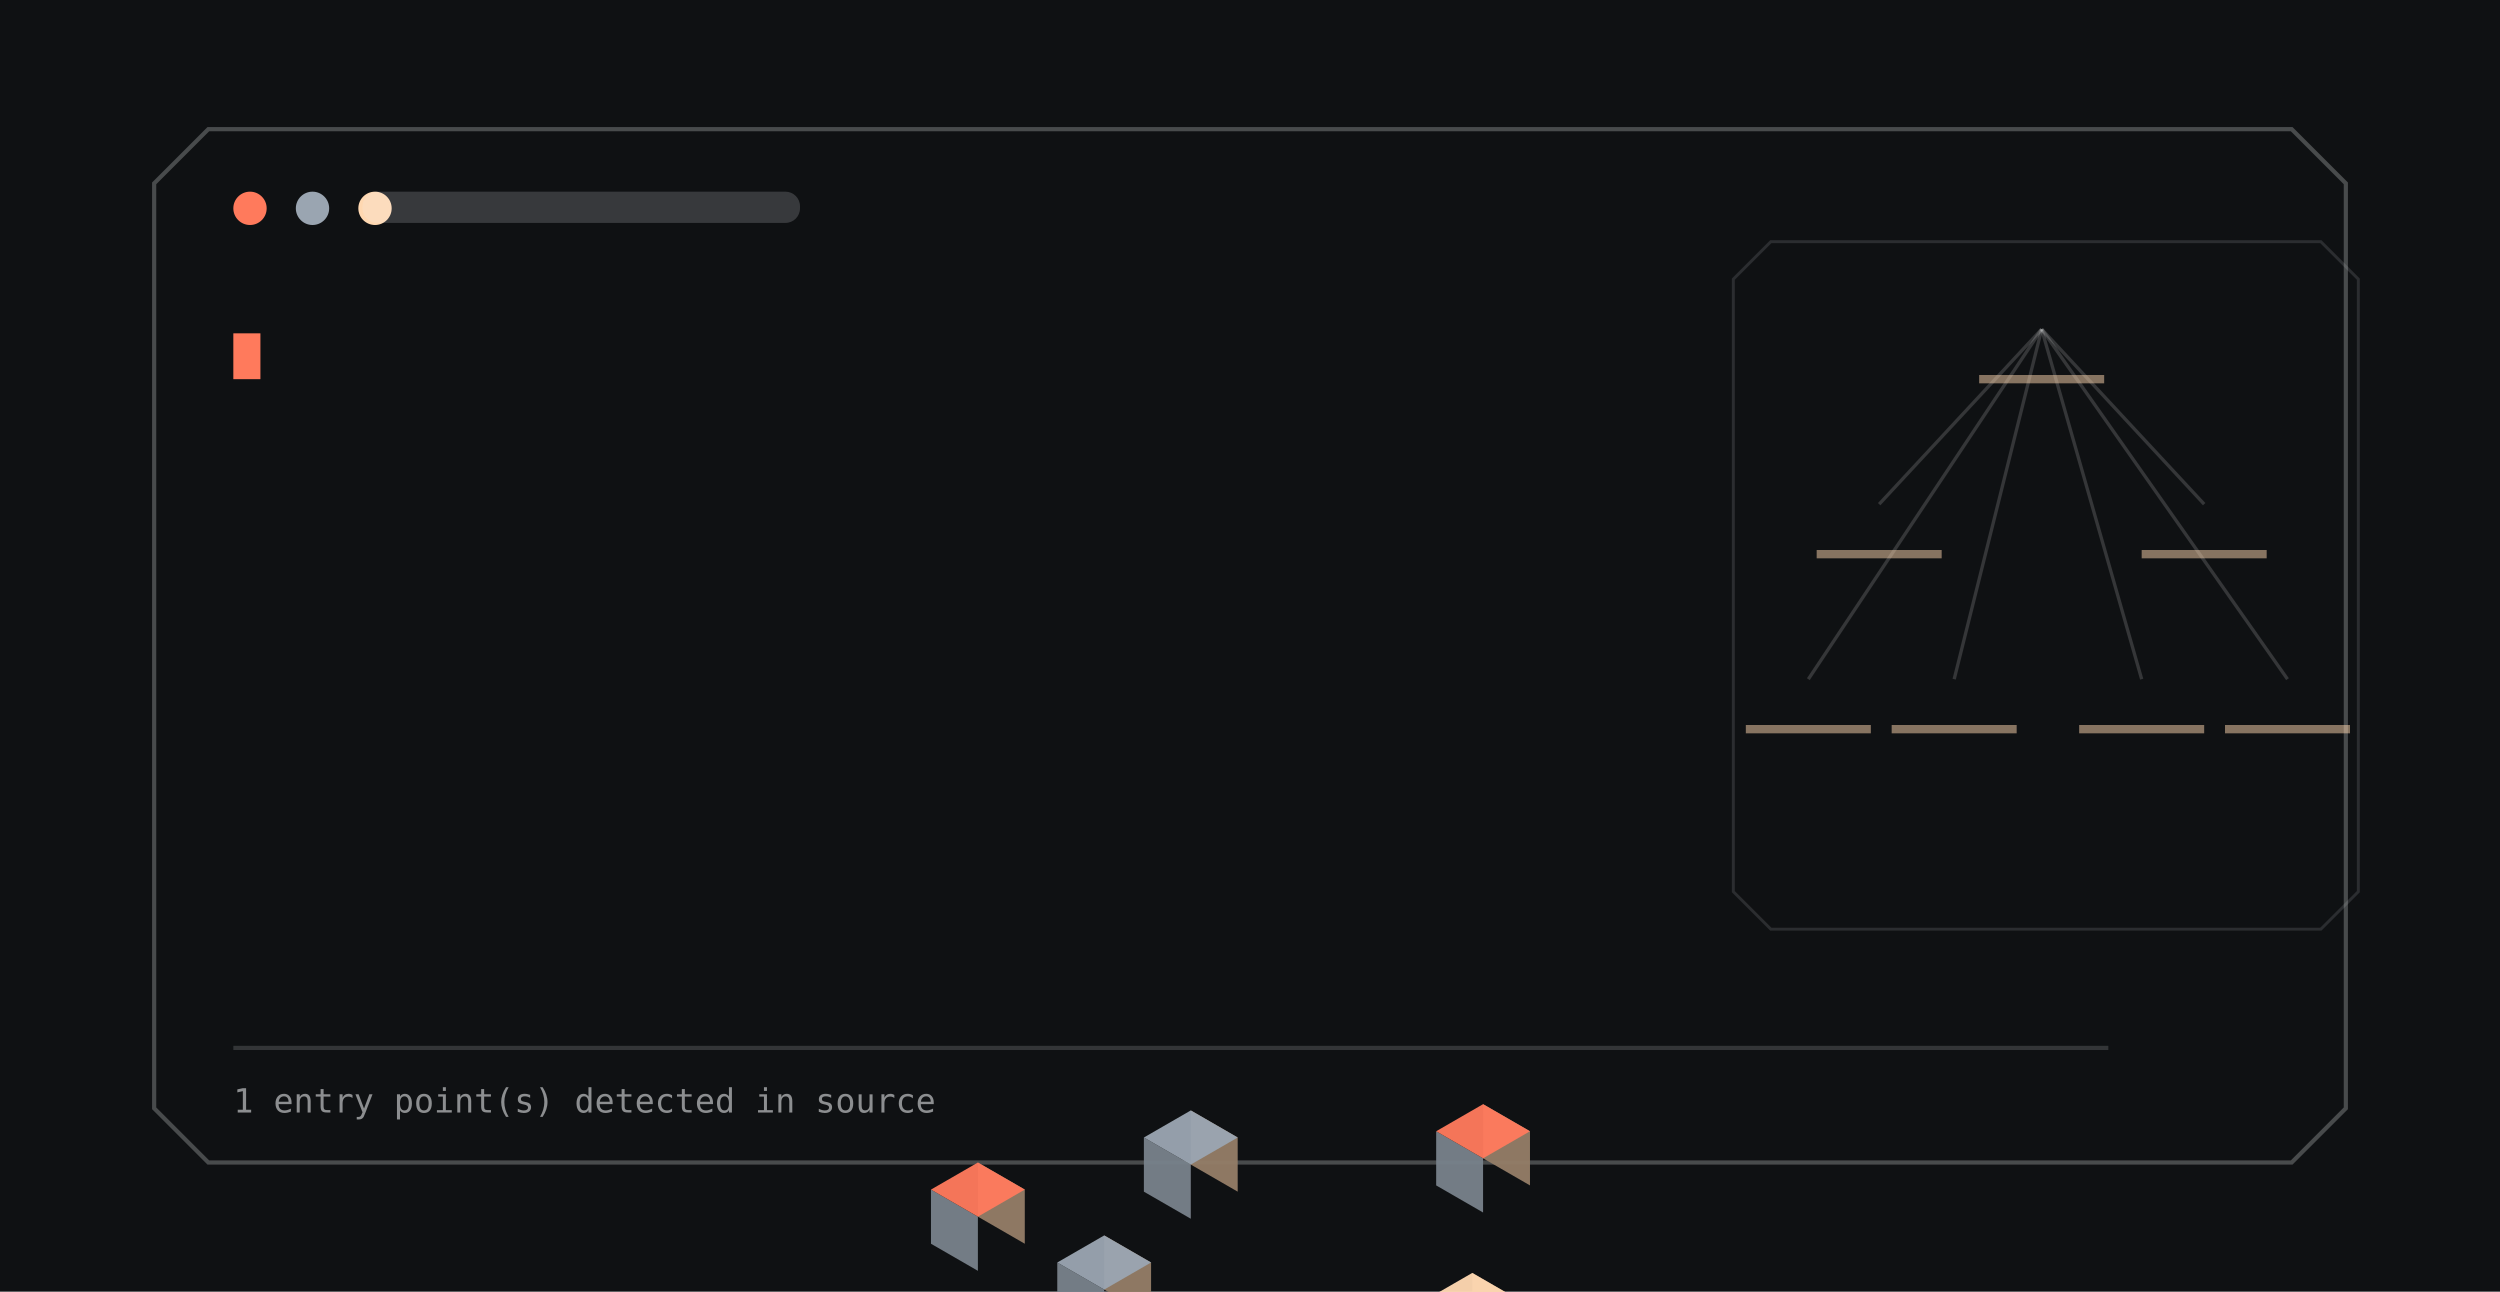
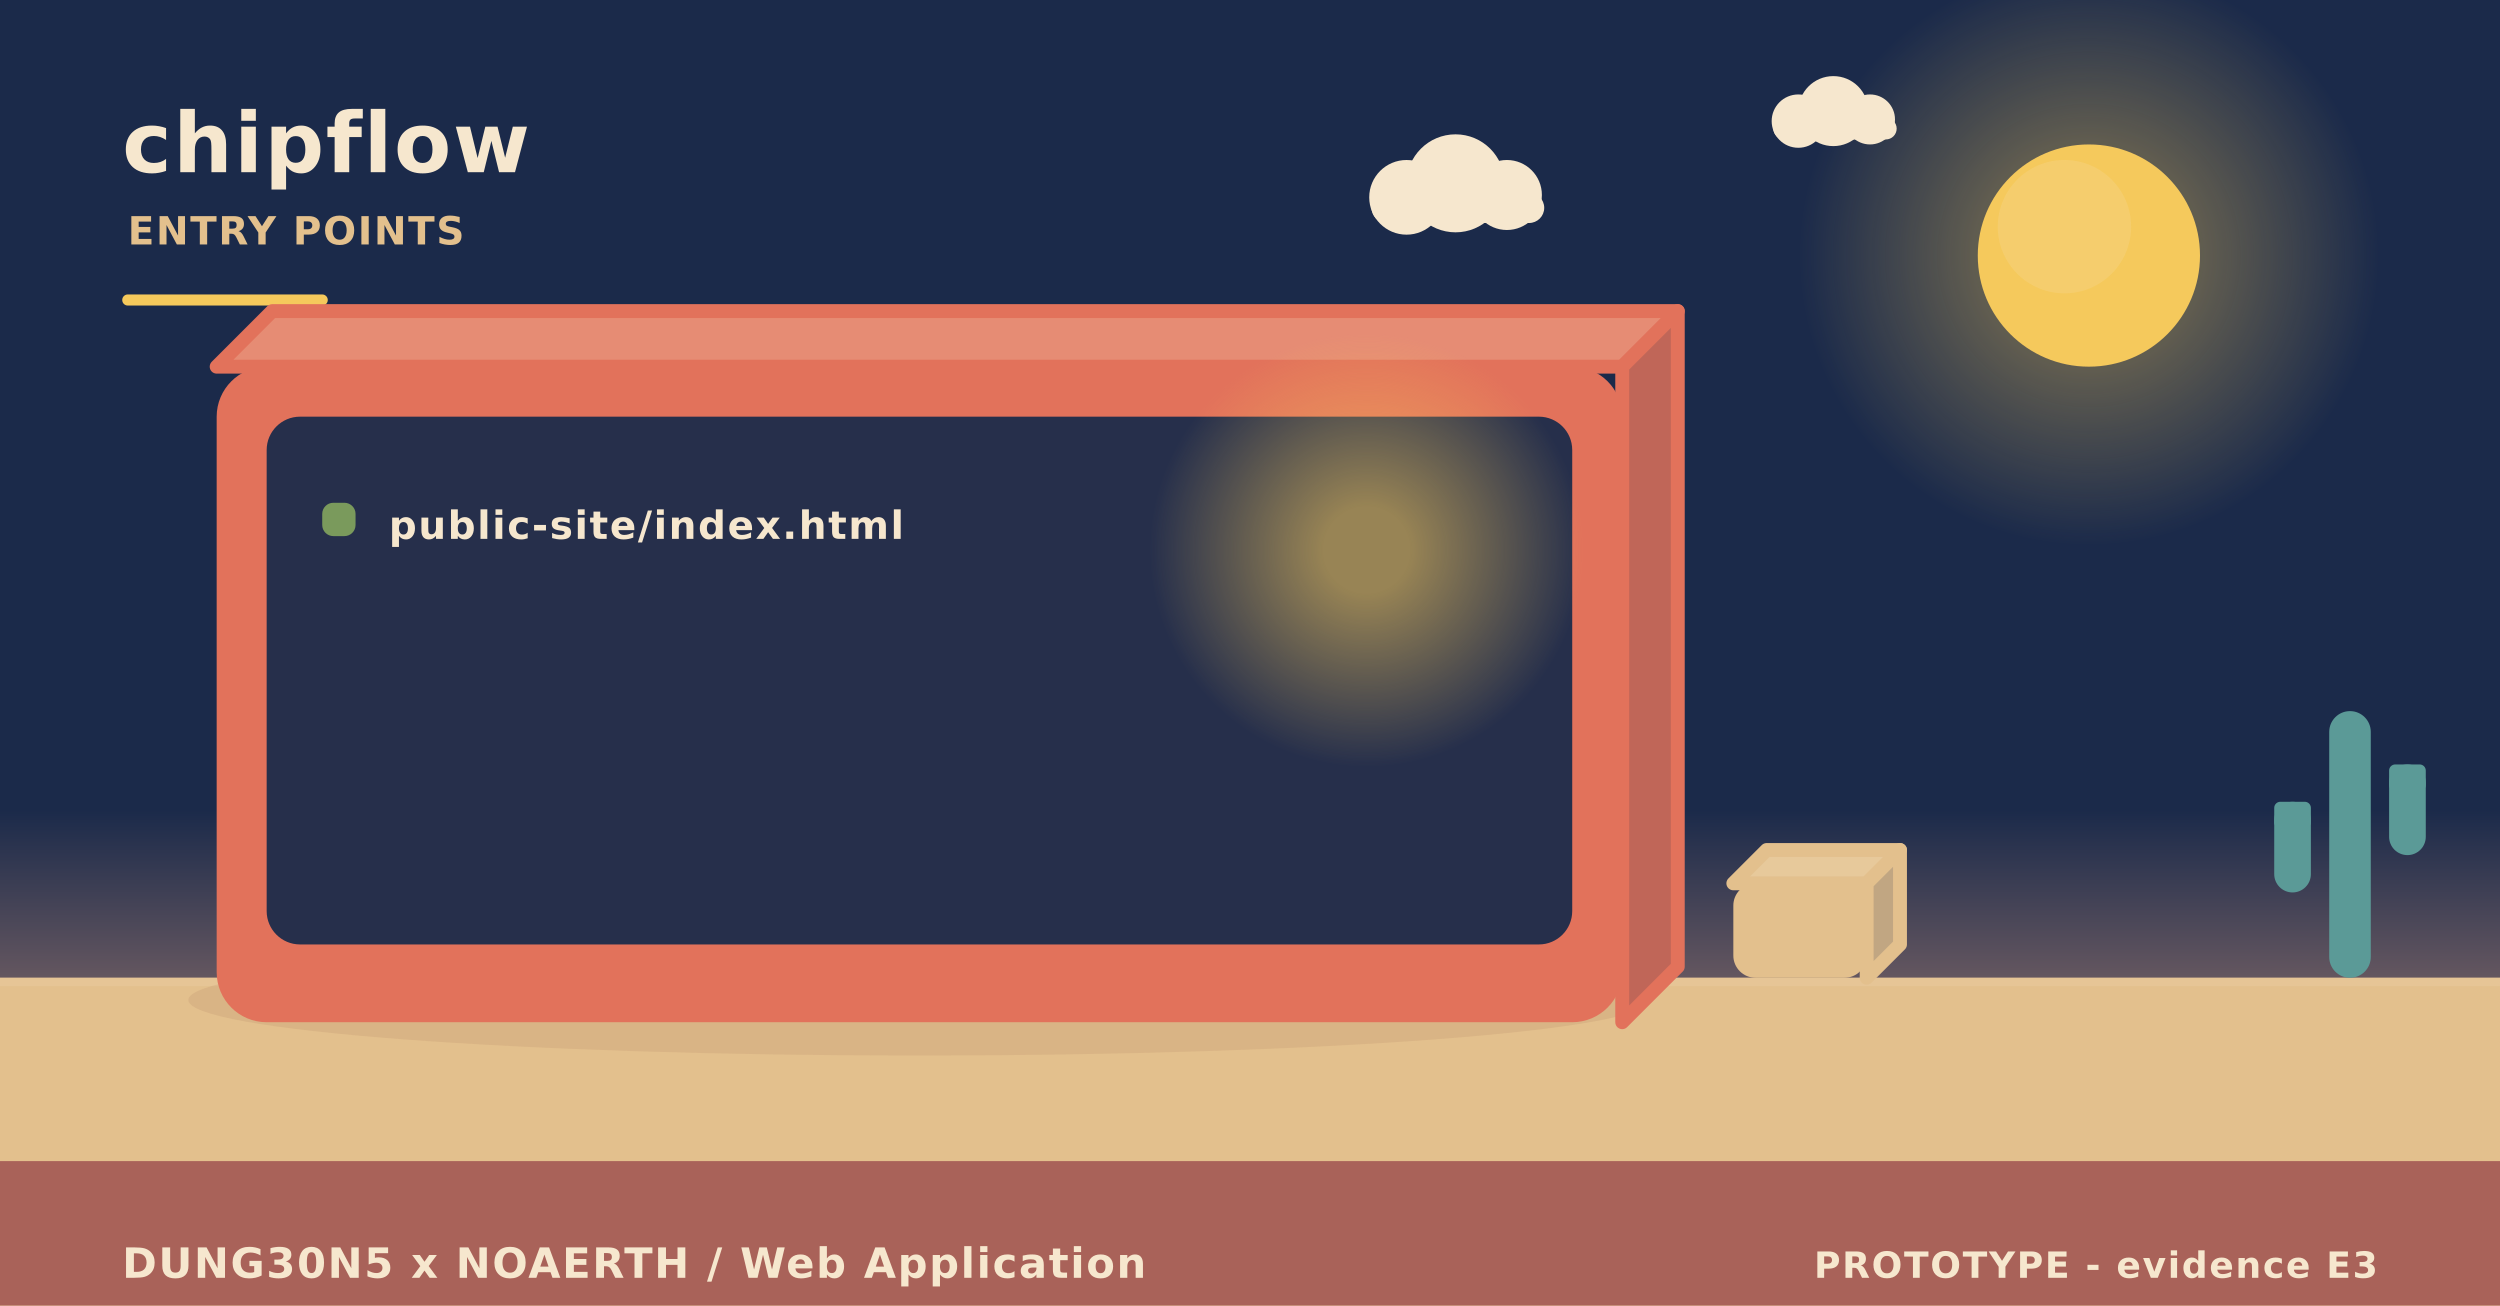
- <svg xmlns="http://www.w3.org/2000/svg" viewBox="0 0 1200 620" width="1200" height="620" role="img" aria-label="chipflow command surface">
-   <rect width="1200" height="620" fill="#0f1113" />
-   <defs>
-     <linearGradient id="gt" x1="0" y1="0" x2="1" y2="1">
-       <stop offset="0%" stop-color="#ff7a5c" />
-       <stop offset="100%" stop-color="#9aa5b1" />
-     </linearGradient>
-   </defs>
-   <path d="M100.00,62.00 H1100.00 L1126.00,88.00 V532.00 L1100.00,558.00 H100.00 L74.00,532.00 V88.00 Z" fill="none" stroke="rgba(241,243,245,0.300)" stroke-width="2.00" opacity="0.85" />
-   <circle cx="120.00" cy="100.00" r="8.00" fill="#ff7a5c" opacity="1.00" />
-   <circle cx="150.00" cy="100.00" r="8.00" fill="#9aa5b1" opacity="1.00" />
-   <circle cx="180.00" cy="100.00" r="8.00" fill="#ffd8b1" opacity="1.00" />
-   <rect x="174.00" y="92.00" width="210.00" height="15.00" rx="7.00" fill="rgba(241,243,245,0.180)" opacity="1.00" />
-   <text x="112" y="148" font-family="ui-monospace,SFMono-Regular,Menlo,monospace" font-size="21" fill="rgba(241,243,245,0.800)" opacity="0">public-site/index.html<animate attributeName="opacity" values="0;1;1;0" dur="1.5s" begin="0.0s" repeatCount="indefinite" />
-   </text>
-   <rect x="112" y="160" width="13" height="22" fill="#ff7a5c">
-     <animate attributeName="opacity" values="1;0;1" dur="1.05s" begin="0s" repeatCount="indefinite" />
-   </rect>
-   <path d="M850.00,116.00 H1114.00 L1132.00,134.00 V428.00 L1114.00,446.00 H850.00 L832.00,428.00 V134.00 Z" fill="none" stroke="rgba(241,243,245,0.180)" stroke-width="1.40" opacity="0.70" />
-   <line x1="980.00" y1="158.00" x2="902.00" y2="242.00" stroke="rgba(241,243,245,0.300)" stroke-width="1.60" opacity="0.55" />
-   <line x1="980.00" y1="158.00" x2="1058.00" y2="242.00" stroke="rgba(241,243,245,0.300)" stroke-width="1.60" opacity="0.55" />
-   <line x1="980.00" y1="158.00" x2="868.00" y2="326.00" stroke="rgba(241,243,245,0.300)" stroke-width="1.60" opacity="0.55" />
-   <line x1="980.00" y1="158.00" x2="938.00" y2="326.00" stroke="rgba(241,243,245,0.300)" stroke-width="1.60" opacity="0.55" />
-   <line x1="980.00" y1="158.00" x2="1028.00" y2="326.00" stroke="rgba(241,243,245,0.300)" stroke-width="1.60" opacity="0.55" />
-   <line x1="980.00" y1="158.00" x2="1098.00" y2="326.00" stroke="rgba(241,243,245,0.300)" stroke-width="1.60" opacity="0.55" />
-   <polygon points="711.87,556.00 734.39,569.00 734.39,543.00 711.87,530.00" fill="#947d67" opacity="0.95" />
-   <polygon points="689.36,569.00 711.87,582.00 711.87,556.00 689.36,543.00" fill="#78818a" opacity="0.95" />
-   <polygon points="711.87,530.00 734.39,543.00 711.87,556.00 689.36,543.00" fill="#ff7a5c" opacity="0.95" />
+ <svg xmlns="http://www.w3.org/2000/svg" width="900" height="470" viewBox="0 0 900 470" role="img" aria-label="chipflow - how it is operated">
+   <linearGradient id="skyt" x1="0" y1="0" x2="0" y2="1">
+     <stop offset="0" stop-color="#1b2a4a" />
+     <stop offset="0.62" stop-color="#1b2a4a" />
+     <stop offset="1" stop-color="#f3ad8a" />
+   </linearGradient>
+   <rect width="900" height="470" fill="url(#skyt)" />
+   <radialGradient id="sunt">
+     <stop offset="0.35" stop-color="#f5c95c" stop-opacity="0.34" />
+     <stop offset="1" stop-color="#f5c95c" stop-opacity="0" />
+   </radialGradient>
+   <circle cx="752" cy="92" r="104" fill="url(#sunt)" />
+   <circle cx="752" cy="92" r="40" fill="#f5c95c" />
+   <circle cx="743.2" cy="81.6" r="24" fill="#f5d27e" opacity="0.5" />
  <g>
-     <rect x="950.00" y="180.00" width="60.00" height="4.00" rx="0.00" fill="rgba(255,216,177,0.500)" opacity="1.00" />
-     <animate attributeName="opacity" values="0.25;1.0;0.25" dur="14.75s" begin="0.0s" repeatCount="indefinite" />
+     <circle cx="524" cy="66" r="17.64" fill="#f6e7ce" />
+     <circle cx="506.36" cy="71.04" r="13.44" fill="#f6e7ce" />
+     <circle cx="542.48" cy="70.2" r="12.6" fill="#f6e7ce" />
+     <rect x="493.76" y="69.36" width="62.16" height="10.92" rx="5.46" fill="#f6e7ce" />
+     <animateTransform attributeName="transform" type="translate" values="0 0;24 0;0 0" dur="36s" begin="0s" repeatCount="indefinite" />
  </g>
-   <polygon points="571.58,559.00 594.09,572.00 594.09,546.00 571.58,533.00" fill="#947d67" opacity="0.95" />
-   <polygon points="549.06,572.00 571.58,585.00 571.58,559.00 549.06,546.00" fill="#78818a" opacity="0.95" />
-   <polygon points="571.58,533.00 594.09,546.00 571.58,559.00 549.06,546.00" fill="#9aa5b1" opacity="0.95" />
  <g>
-     <rect x="872.00" y="264.00" width="60.00" height="4.00" rx="0.00" fill="rgba(255,216,177,0.500)" opacity="1.00" />
-     <animate attributeName="opacity" values="0.25;1.0;0.25" dur="14.75s" begin="0.4s" repeatCount="indefinite" />
+     <circle cx="660" cy="40" r="12.6" fill="#f6e7ce" />
+     <circle cx="647.4" cy="43.6" r="9.6" fill="#f6e7ce" />
+     <circle cx="673.2" cy="43" r="9" fill="#f6e7ce" />
+     <rect x="638.4" y="42.4" width="44.4" height="7.8" rx="3.9" fill="#f6e7ce" />
+     <animateTransform attributeName="transform" type="translate" values="0 0;-18 0;0 0" dur="46s" begin="3s" repeatCount="indefinite" />
  </g>
-   <polygon points="706.68,637.00 729.19,650.00 729.19,624.00 706.68,611.00" fill="#947d67" opacity="0.95" />
-   <polygon points="684.16,650.00 706.68,663.00 706.68,637.00 684.16,624.00" fill="#78818a" opacity="0.95" />
-   <polygon points="706.68,611.00 729.19,624.00 706.68,637.00 684.16,624.00" fill="#ffd8b1" opacity="0.95" />
+   <rect x="0" y="352" width="900" height="118" fill="#e3c08d" />
+   <rect x="0" y="352" width="900" height="3" fill="#e6c596" />
+   <text x="44" y="62" font-family="Verdana,DejaVu Sans,sans-serif" font-size="30" font-weight="700" letter-spacing="0.6" fill="#f6e7ce" text-anchor="start">chipflow</text>
+   <text x="46" y="88" font-family="Verdana,DejaVu Sans,sans-serif" font-size="14" font-weight="700" letter-spacing="0.6" fill="#e3c08d" text-anchor="start">ENTRY POINTS</text>
+   <rect x="44" y="106" width="74" height="4" rx="2" fill="#f5c95c" />
+   <ellipse cx="331" cy="360" rx="263.2" ry="20" fill="rgba(138,90,68,0.11)" />
+   <path d="M78,132 L584,132 L604,112 L98,112 Z" fill="#e68c74" stroke="#e2725b" stroke-width="5" stroke-linejoin="round" />
+   <path d="M584,132 L604,112 L604,348 L584,368 Z" fill="#c06658" stroke="#e2725b" stroke-width="5" stroke-linejoin="round" />
+   <rect x="78" y="132" width="506" height="236" rx="18" fill="#e2725b" />
+   <rect x="96" y="150" width="470" height="190" rx="12" fill="#1b2a4a" opacity="0.94" />
+   <radialGradient id="lamp31111">
+     <stop offset="0.2" stop-color="#f5c95c" stop-opacity="0.55" />
+     <stop offset="1" stop-color="#f5c95c" stop-opacity="0" />
+   </radialGradient>
+   <circle cx="492" cy="198" r="78" fill="url(#lamp31111)" />
+   <rect x="116" y="181" width="12" height="12" rx="4" fill="#7a9a5c" />
  <g>
-     <rect x="1028.00" y="264.00" width="60.00" height="4.00" rx="0.00" fill="rgba(255,216,177,0.500)" opacity="1.00" />
-     <animate attributeName="opacity" values="0.25;1.0;0.25" dur="14.75s" begin="0.8s" repeatCount="indefinite" />
+     <text x="140" y="194" font-family="Verdana,DejaVu Sans,sans-serif" font-size="14" font-weight="700" letter-spacing="0.6" fill="#f6e7ce" text-anchor="start">public-site/index.html</text>
+     <animateTransform attributeName="transform" type="translate" values="0 10;0 0" dur="0.7s" begin="0.4s" fill="freeze" />
  </g>
-   <polygon points="469.39,584.00 491.90,597.00 491.90,571.00 469.39,558.00" fill="#947d67" opacity="0.95" />
-   <polygon points="446.87,597.00 469.39,610.00 469.39,584.00 446.87,571.00" fill="#78818a" opacity="0.95" />
-   <polygon points="469.39,558.00 491.90,571.00 469.39,584.00 446.87,571.00" fill="#ff7a5c" opacity="0.95" />
-   <g>
-     <rect x="838.00" y="348.00" width="60.00" height="4.00" rx="0.00" fill="rgba(255,216,177,0.500)" opacity="1.00" />
-     <animate attributeName="opacity" values="0.25;1.0;0.25" dur="14.75s" begin="1.2s" repeatCount="indefinite" />
-   </g>
-   <polygon points="530.01,619.00 552.52,632.00 552.52,606.00 530.01,593.00" fill="#947d67" opacity="0.95" />
-   <polygon points="507.49,632.00 530.01,645.00 530.01,619.00 507.49,606.00" fill="#78818a" opacity="0.95" />
-   <polygon points="530.01,593.00 552.52,606.00 530.01,619.00 507.49,606.00" fill="#9aa5b1" opacity="0.95" />
-   <g>
-     <rect x="908.00" y="348.00" width="60.00" height="4.00" rx="0.00" fill="rgba(255,216,177,0.500)" opacity="1.00" />
-     <animate attributeName="opacity" values="0.25;1.0;0.25" dur="14.75s" begin="1.6s" repeatCount="indefinite" />
-   </g>
-   <polygon points="607.95,664.00 630.47,677.00 630.47,651.00 607.95,638.00" fill="#947d67" opacity="0.95" />
-   <polygon points="585.43,677.00 607.95,690.00 607.95,664.00 585.43,651.00" fill="#78818a" opacity="0.95" />
-   <polygon points="607.95,638.00 630.47,651.00 607.95,664.00 585.43,651.00" fill="#ffd8b1" opacity="0.95" />
-   <g>
-     <rect x="998.00" y="348.00" width="60.00" height="4.00" rx="0.00" fill="rgba(255,216,177,0.500)" opacity="1.00" />
-     <animate attributeName="opacity" values="0.25;1.0;0.25" dur="14.75s" begin="2.0s" repeatCount="indefinite" />
-   </g>
-   <polygon points="668.57,699.00 691.09,712.00 691.09,686.00 668.57,673.00" fill="#947d67" opacity="0.95" />
-   <polygon points="646.05,712.00 668.57,725.00 668.57,699.00 646.05,686.00" fill="#78818a" opacity="0.95" />
-   <polygon points="668.57,673.00 691.09,686.00 668.57,699.00 646.05,686.00" fill="#ff7a5c" opacity="0.95" />
-   <g>
-     <rect x="1068.00" y="348.00" width="60.00" height="4.00" rx="0.00" fill="rgba(255,216,177,0.500)" opacity="1.00" />
-     <animate attributeName="opacity" values="0.25;1.0;0.25" dur="14.75s" begin="2.4s" repeatCount="indefinite" />
-   </g>
-   <rect x="112.00" y="502.00" width="900.00" height="2.00" rx="0.00" fill="rgba(241,243,245,0.160)" opacity="1.00" />
-   <text x="112" y="534" font-family="ui-monospace,Menlo,monospace" font-size="16" fill="rgba(241,243,245,0.550)">1 entry point(s) detected in source</text>
+   <path d="M624,318 L672,318 L684,306 L636,306 Z" fill="#e7c99b" stroke="#e3c08d" stroke-width="5" stroke-linejoin="round" />
+   <path d="M672,318 L684,306 L684,340 L672,352 Z" fill="#c1a682" stroke="#e3c08d" stroke-width="5" stroke-linejoin="round" />
+   <rect x="624" y="318" width="48" height="34" rx="8" fill="#e3c08d" />
+   <rect x="838.52" y="256" width="14.96" height="96" rx="7.48" fill="#5b9a97" />
+   <rect x="818.72" y="288.64" width="13.2" height="32.64" rx="6.6" fill="#5b9a97" />
+   <rect x="818.72" y="288.64" width="13.2" height="9.6" rx="2.2" fill="#5b9a97" />
+   <rect x="860.08" y="275.2" width="13.2" height="32.64" rx="6.6" fill="#5b9a97" />
+   <rect x="860.08" y="275.2" width="13.2" height="9.6" rx="2.2" fill="#5b9a97" />
+   <rect x="0" y="418" width="900" height="52" rx="0" fill="#a65c56" opacity="0.94" />
+   <text x="44" y="460" font-family="Verdana,DejaVu Sans,sans-serif" font-size="15" font-weight="700" letter-spacing="0.6" fill="#f6e7ce" text-anchor="start">DUNG30N5 x NOAERTH  /  Web Application</text>
+   <text x="856" y="460" font-family="Verdana,DejaVu Sans,sans-serif" font-size="13" font-weight="700" letter-spacing="0.6" fill="#f6e7ce" text-anchor="end">PROTOTYPE  -  evidence E3</text>
</svg>
